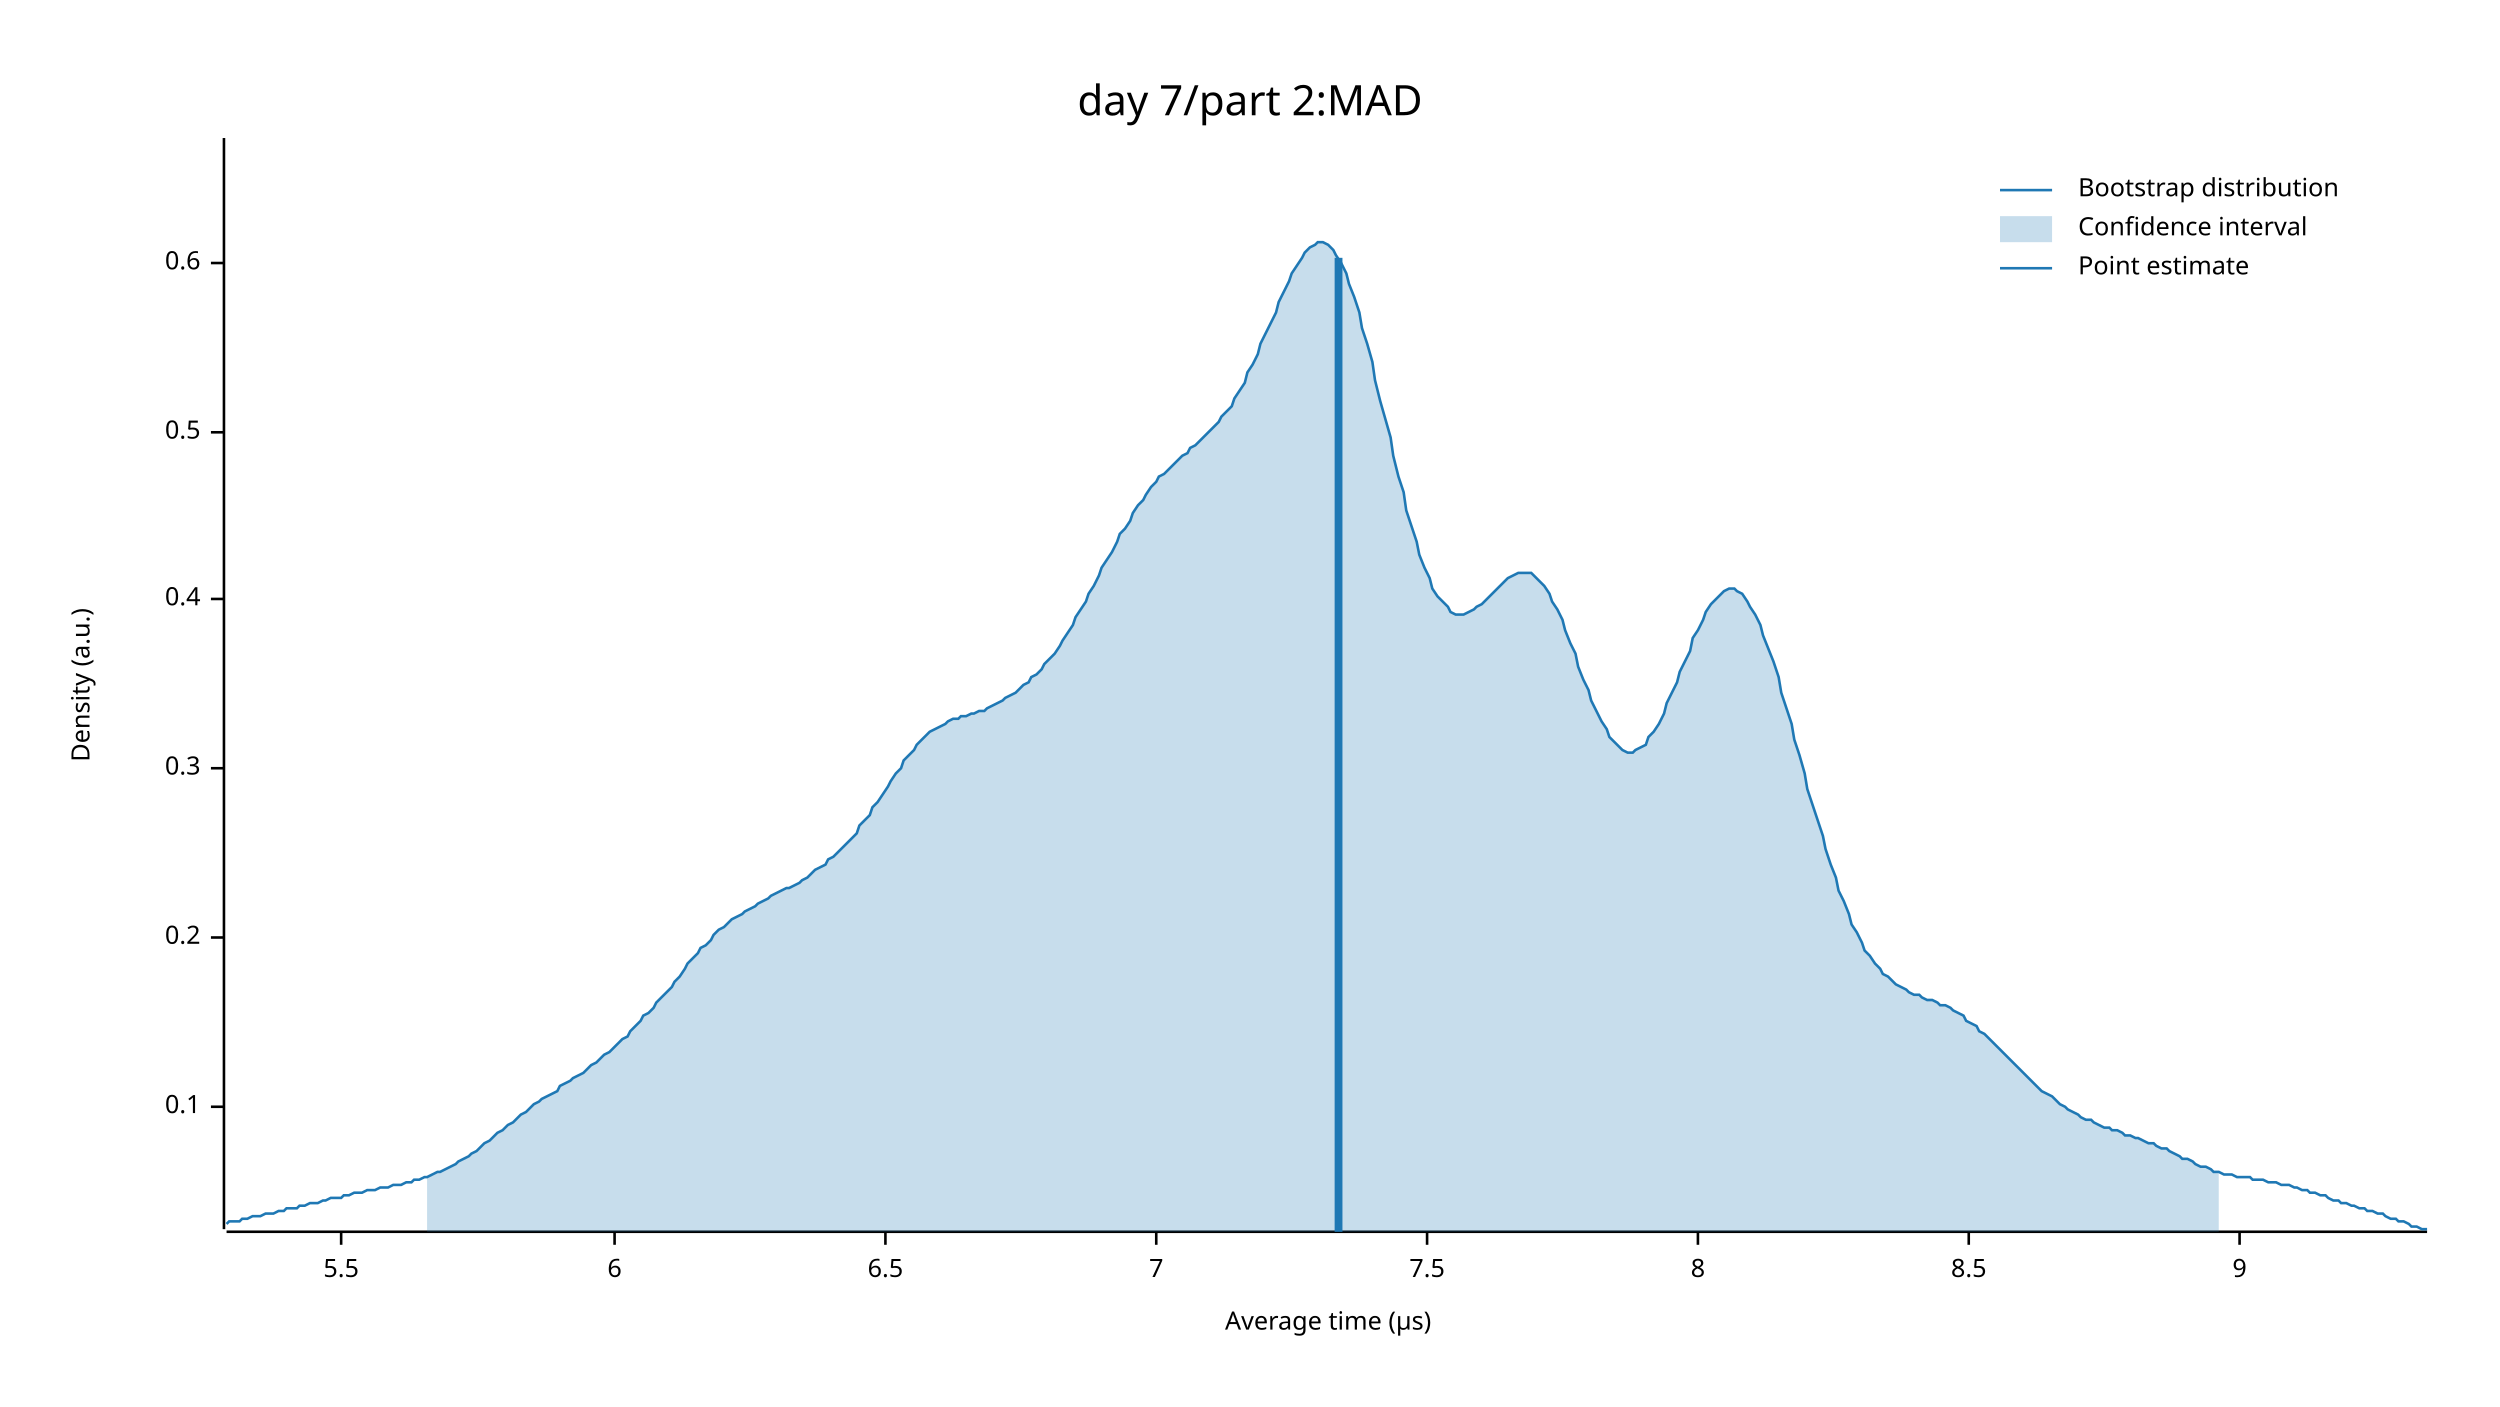
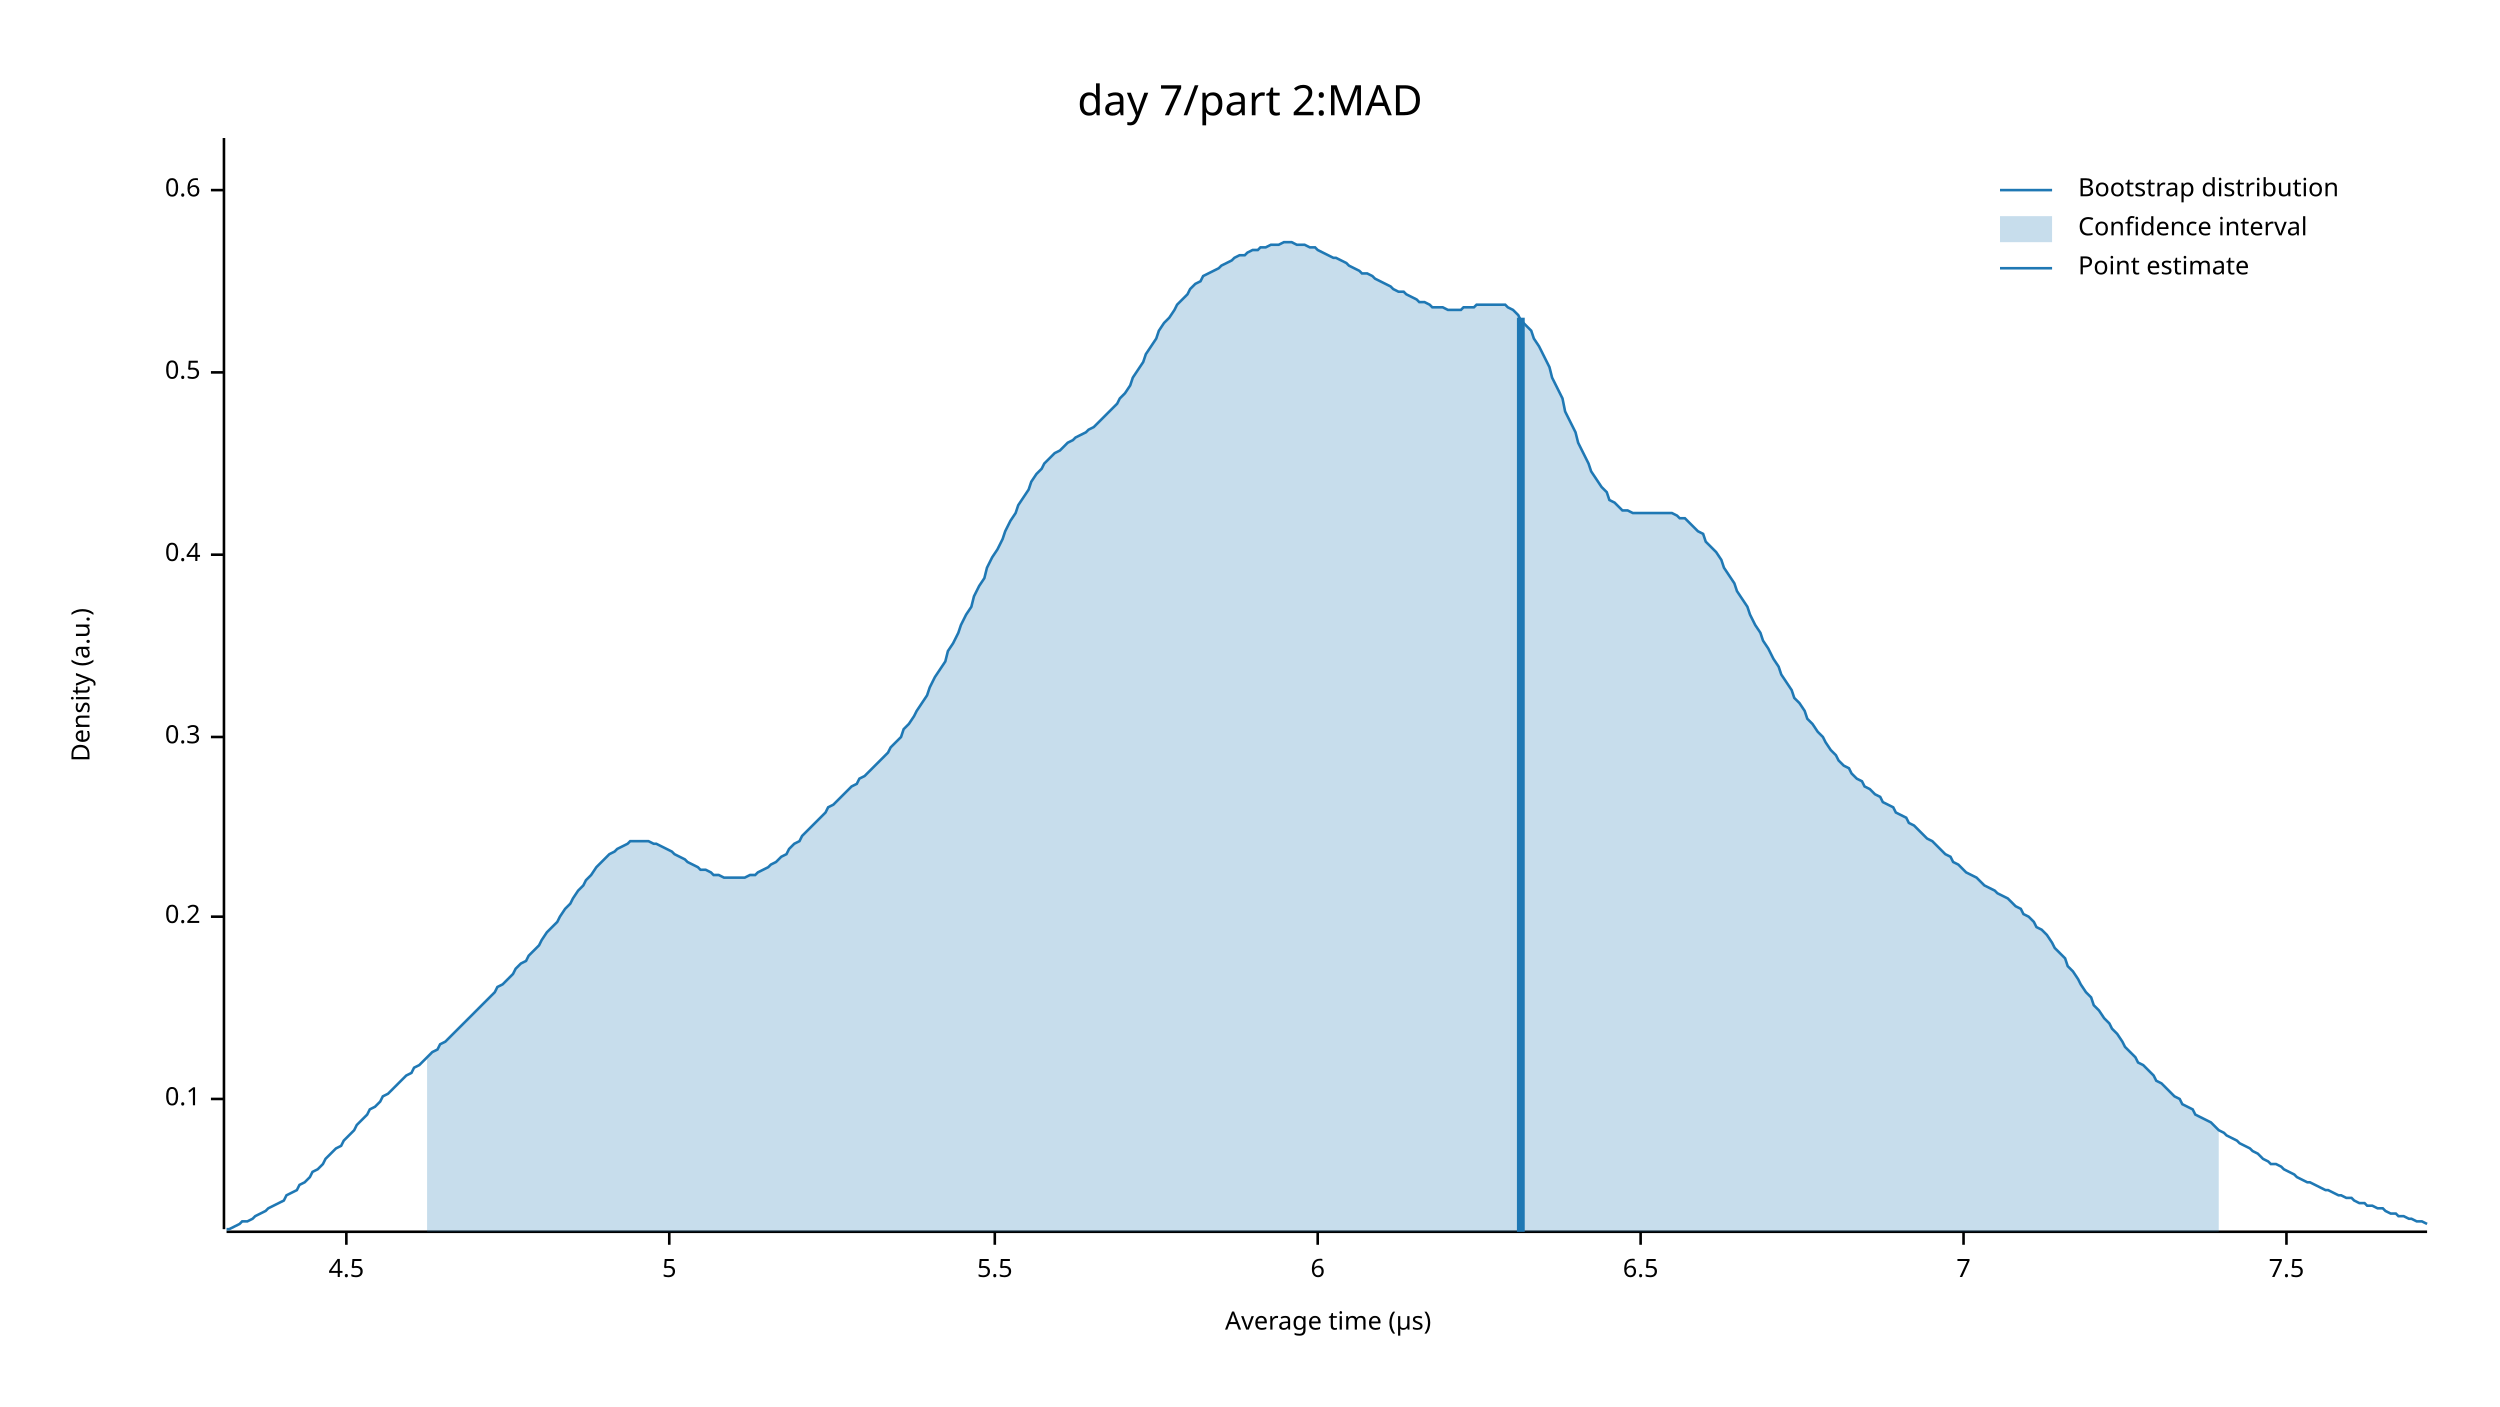
<svg xmlns="http://www.w3.org/2000/svg" width="960" height="540" viewBox="0 0 960 540">
  <text x="480" y="32" dy="0.76em" text-anchor="middle" font-family="sans-serif" font-size="16.129" opacity="1" fill="#000000">
day 7/part 2:MAD
</text>
  <text x="27" y="263" dy="0.76em" text-anchor="middle" font-family="sans-serif" font-size="9.677" opacity="1" fill="#000000" transform="rotate(270, 27, 263)">
Density (a.u.)
</text>
  <text x="510" y="513" dy="-0.5ex" text-anchor="middle" font-family="sans-serif" font-size="9.677" opacity="1" fill="#000000">
Average time (µs)
</text>
  <polyline fill="none" opacity="1" stroke="#000000" stroke-width="1" points="86,53 86,472 " />
-   <text x="77" y="425" dy="0.5ex" text-anchor="end" font-family="sans-serif" font-size="9.677" opacity="1" fill="#000000">
+   <text x="77" y="422" dy="0.5ex" text-anchor="end" font-family="sans-serif" font-size="9.677" opacity="1" fill="#000000">
0.1
</text>
-   <polyline fill="none" opacity="1" stroke="#000000" stroke-width="1" points="81,425 86,425 " />
-   <text x="77" y="360" dy="0.5ex" text-anchor="end" font-family="sans-serif" font-size="9.677" opacity="1" fill="#000000">
+   <polyline fill="none" opacity="1" stroke="#000000" stroke-width="1" points="81,422 86,422 " />
+   <text x="77" y="352" dy="0.5ex" text-anchor="end" font-family="sans-serif" font-size="9.677" opacity="1" fill="#000000">
0.2
</text>
-   <polyline fill="none" opacity="1" stroke="#000000" stroke-width="1" points="81,360 86,360 " />
-   <text x="77" y="295" dy="0.5ex" text-anchor="end" font-family="sans-serif" font-size="9.677" opacity="1" fill="#000000">
+   <polyline fill="none" opacity="1" stroke="#000000" stroke-width="1" points="81,352 86,352 " />
+   <text x="77" y="283" dy="0.5ex" text-anchor="end" font-family="sans-serif" font-size="9.677" opacity="1" fill="#000000">
0.3
</text>
-   <polyline fill="none" opacity="1" stroke="#000000" stroke-width="1" points="81,295 86,295 " />
-   <text x="77" y="230" dy="0.5ex" text-anchor="end" font-family="sans-serif" font-size="9.677" opacity="1" fill="#000000">
+   <polyline fill="none" opacity="1" stroke="#000000" stroke-width="1" points="81,283 86,283 " />
+   <text x="77" y="213" dy="0.5ex" text-anchor="end" font-family="sans-serif" font-size="9.677" opacity="1" fill="#000000">
0.4
</text>
-   <polyline fill="none" opacity="1" stroke="#000000" stroke-width="1" points="81,230 86,230 " />
-   <text x="77" y="166" dy="0.5ex" text-anchor="end" font-family="sans-serif" font-size="9.677" opacity="1" fill="#000000">
+   <polyline fill="none" opacity="1" stroke="#000000" stroke-width="1" points="81,213 86,213 " />
+   <text x="77" y="143" dy="0.5ex" text-anchor="end" font-family="sans-serif" font-size="9.677" opacity="1" fill="#000000">
0.5
</text>
-   <polyline fill="none" opacity="1" stroke="#000000" stroke-width="1" points="81,166 86,166 " />
-   <text x="77" y="101" dy="0.5ex" text-anchor="end" font-family="sans-serif" font-size="9.677" opacity="1" fill="#000000">
+   <polyline fill="none" opacity="1" stroke="#000000" stroke-width="1" points="81,143 86,143 " />
+   <text x="77" y="73" dy="0.5ex" text-anchor="end" font-family="sans-serif" font-size="9.677" opacity="1" fill="#000000">
0.6
</text>
-   <polyline fill="none" opacity="1" stroke="#000000" stroke-width="1" points="81,101 86,101 " />
+   <polyline fill="none" opacity="1" stroke="#000000" stroke-width="1" points="81,73 86,73 " />
  <polyline fill="none" opacity="1" stroke="#000000" stroke-width="1" points="87,473 932,473 " />
-   <text x="131" y="483" dy="0.76em" text-anchor="middle" font-family="sans-serif" font-size="9.677" opacity="1" fill="#000000">
+   <text x="133" y="483" dy="0.76em" text-anchor="middle" font-family="sans-serif" font-size="9.677" opacity="1" fill="#000000">
+ 4.5
+ </text>
+   <polyline fill="none" opacity="1" stroke="#000000" stroke-width="1" points="133,473 133,478 " />
+   <text x="257" y="483" dy="0.76em" text-anchor="middle" font-family="sans-serif" font-size="9.677" opacity="1" fill="#000000">
+ 5
+ </text>
+   <polyline fill="none" opacity="1" stroke="#000000" stroke-width="1" points="257,473 257,478 " />
+   <text x="382" y="483" dy="0.76em" text-anchor="middle" font-family="sans-serif" font-size="9.677" opacity="1" fill="#000000">
5.5
</text>
-   <polyline fill="none" opacity="1" stroke="#000000" stroke-width="1" points="131,473 131,478 " />
-   <text x="236" y="483" dy="0.76em" text-anchor="middle" font-family="sans-serif" font-size="9.677" opacity="1" fill="#000000">
+   <polyline fill="none" opacity="1" stroke="#000000" stroke-width="1" points="382,473 382,478 " />
+   <text x="506" y="483" dy="0.76em" text-anchor="middle" font-family="sans-serif" font-size="9.677" opacity="1" fill="#000000">
6
</text>
-   <polyline fill="none" opacity="1" stroke="#000000" stroke-width="1" points="236,473 236,478 " />
-   <text x="340" y="483" dy="0.76em" text-anchor="middle" font-family="sans-serif" font-size="9.677" opacity="1" fill="#000000">
+   <polyline fill="none" opacity="1" stroke="#000000" stroke-width="1" points="506,473 506,478 " />
+   <text x="630" y="483" dy="0.76em" text-anchor="middle" font-family="sans-serif" font-size="9.677" opacity="1" fill="#000000">
6.5
</text>
-   <polyline fill="none" opacity="1" stroke="#000000" stroke-width="1" points="340,473 340,478 " />
-   <text x="444" y="483" dy="0.76em" text-anchor="middle" font-family="sans-serif" font-size="9.677" opacity="1" fill="#000000">
+   <polyline fill="none" opacity="1" stroke="#000000" stroke-width="1" points="630,473 630,478 " />
+   <text x="754" y="483" dy="0.76em" text-anchor="middle" font-family="sans-serif" font-size="9.677" opacity="1" fill="#000000">
7
</text>
-   <polyline fill="none" opacity="1" stroke="#000000" stroke-width="1" points="444,473 444,478 " />
-   <text x="548" y="483" dy="0.76em" text-anchor="middle" font-family="sans-serif" font-size="9.677" opacity="1" fill="#000000">
+   <polyline fill="none" opacity="1" stroke="#000000" stroke-width="1" points="754,473 754,478 " />
+   <text x="878" y="483" dy="0.76em" text-anchor="middle" font-family="sans-serif" font-size="9.677" opacity="1" fill="#000000">
7.5
</text>
-   <polyline fill="none" opacity="1" stroke="#000000" stroke-width="1" points="548,473 548,478 " />
-   <text x="652" y="483" dy="0.76em" text-anchor="middle" font-family="sans-serif" font-size="9.677" opacity="1" fill="#000000">
- 8
- </text>
-   <polyline fill="none" opacity="1" stroke="#000000" stroke-width="1" points="652,473 652,478 " />
-   <text x="756" y="483" dy="0.76em" text-anchor="middle" font-family="sans-serif" font-size="9.677" opacity="1" fill="#000000">
- 8.5
- </text>
-   <polyline fill="none" opacity="1" stroke="#000000" stroke-width="1" points="756,473 756,478 " />
-   <text x="860" y="483" dy="0.76em" text-anchor="middle" font-family="sans-serif" font-size="9.677" opacity="1" fill="#000000">
- 9
- </text>
-   <polyline fill="none" opacity="1" stroke="#000000" stroke-width="1" points="860,473 860,478 " />
-   <polyline fill="none" opacity="1" stroke="#1F78B4" stroke-width="1" points="87,470 88,469 90,469 92,469 93,468 95,468 97,467 98,467 100,467 102,466 103,466 105,466 107,465 109,465 110,464 112,464 114,464 115,463 117,463 119,462 120,462 122,462 124,461 125,461 127,460 129,460 131,460 132,459 134,459 136,458 137,458 139,458 141,457 142,457 144,457 146,456 147,456 149,456 151,455 153,455 154,455 156,454 158,454 159,453 161,453 163,452 164,452 166,451 168,450 169,450 171,449 173,448 175,447 176,446 178,445 180,444 181,443 183,442 185,440 186,439 188,438 190,436 191,435 193,434 195,432 197,431 198,430 200,428 202,427 203,426 205,424 207,423 208,422 210,421 212,420 214,419 215,417 217,416 219,415 220,414 222,413 224,412 225,411 227,409 229,408 230,407 232,405 234,404 236,402 237,401 239,399 241,398 242,396 244,394 246,392 247,390 249,389 251,387 252,385 254,383 256,381 258,379 259,377 261,375 263,372 264,370 266,368 268,366 269,364 271,363 273,361 274,359 276,357 278,356 280,354 281,353 283,352 285,351 286,350 288,349 290,348 291,347 293,346 295,345 296,344 298,343 300,342 302,341 303,341 305,340 307,339 308,338 310,337 312,335 313,334 315,333 317,332 318,330 320,329 322,327 324,325 325,324 327,322 329,320 330,317 332,315 334,313 335,310 337,308 339,305 341,302 342,300 344,297 346,295 347,292 349,290 351,288 352,286 354,284 356,282 357,281 359,280 361,279 363,278 364,277 366,276 368,276 369,275 371,275 373,274 374,274 376,273 378,273 379,272 381,271 383,270 385,269 386,268 388,267 390,266 391,265 393,263 395,262 396,260 398,259 400,257 401,255 403,253 405,251 407,248 408,246 410,243 412,240 413,237 415,234 417,231 418,228 420,225 422,221 423,218 425,215 427,212 429,208 430,205 432,203 434,200 435,197 437,194 439,192 440,190 442,187 444,185 445,183 447,182 449,180 451,178 452,177 454,175 456,174 457,172 459,171 461,169 462,168 464,166 466,164 468,162 469,160 471,158 473,156 474,153 476,150 478,147 479,143 481,140 483,136 484,132 486,128 488,124 490,120 491,116 493,112 495,108 496,105 498,102 500,99 501,97 503,95 505,94 506,93 508,93 510,94 512,96 513,98 515,101 517,105 518,109 520,114 522,120 523,126 525,132 527,139 528,146 530,154 532,161 534,168 535,175 537,183 539,189 540,196 542,202 544,208 545,213 547,218 549,222 550,226 552,229 554,231 556,233 557,235 559,236 561,236 562,236 564,235 566,234 567,233 569,232 571,230 573,228 574,227 576,225 578,223 579,222 581,221 583,220 584,220 586,220 588,220 589,221 591,223 593,225 595,228 596,231 598,234 600,238 601,242 603,247 605,251 606,256 608,261 610,265 611,269 613,273 615,277 617,280 618,283 620,285 622,287 623,288 625,289 627,289 628,288 630,287 632,286 633,283 635,281 637,278 639,274 640,270 642,266 644,262 645,258 647,254 649,250 650,245 652,242 654,238 655,235 657,232 659,230 661,228 662,227 664,226 666,226 667,227 669,228 671,231 672,233 674,236 676,240 677,244 679,249 681,254 683,260 684,266 686,272 688,278 689,284 691,290 693,297 694,303 696,309 698,315 700,321 701,326 703,332 705,337 706,342 708,346 710,351 711,355 713,358 715,362 716,365 718,367 720,370 722,372 723,374 725,375 727,377 728,378 730,379 732,380 733,381 735,382 737,382 738,383 740,384 742,384 744,385 745,386 747,386 749,387 750,388 752,389 754,390 755,392 757,393 759,394 760,396 762,397 764,399 766,401 767,402 769,404 771,406 772,407 774,409 776,411 777,412 779,414 781,416 782,417 784,419 786,420 788,421 789,422 791,424 793,425 794,426 796,427 798,428 799,429 801,430 803,430 804,431 806,432 808,433 810,433 811,434 813,434 815,435 816,436 818,436 820,437 821,437 823,438 825,439 827,439 828,440 830,441 832,441 833,442 835,443 837,444 838,445 840,445 842,446 843,447 845,448 847,448 849,449 850,450 852,450 854,451 855,451 857,451 859,452 860,452 862,452 864,452 865,453 867,453 869,453 871,454 872,454 874,454 876,455 877,455 879,455 881,456 882,456 884,457 886,457 887,458 889,458 891,459 893,459 894,460 896,461 898,461 899,462 901,462 903,463 904,463 906,464 908,464 909,465 911,465 913,466 915,466 916,467 918,468 920,468 921,469 923,469 925,470 926,471 928,471 930,472 932,472 " />
-   <polygon opacity="0.25" fill="#1F78B4" points="164,452 166,451 168,450 169,450 171,449 173,448 175,447 176,446 178,445 180,444 181,443 183,442 185,440 186,439 188,438 190,436 191,435 193,434 195,432 197,431 198,430 200,428 202,427 203,426 205,424 207,423 208,422 210,421 212,420 214,419 215,417 217,416 219,415 220,414 222,413 224,412 225,411 227,409 229,408 230,407 232,405 234,404 236,402 237,401 239,399 241,398 242,396 244,394 246,392 247,390 249,389 251,387 252,385 254,383 256,381 258,379 259,377 261,375 263,372 264,370 266,368 268,366 269,364 271,363 273,361 274,359 276,357 278,356 280,354 281,353 283,352 285,351 286,350 288,349 290,348 291,347 293,346 295,345 296,344 298,343 300,342 302,341 303,341 305,340 307,339 308,338 310,337 312,335 313,334 315,333 317,332 318,330 320,329 322,327 324,325 325,324 327,322 329,320 330,317 332,315 334,313 335,310 337,308 339,305 341,302 342,300 344,297 346,295 347,292 349,290 351,288 352,286 354,284 356,282 357,281 359,280 361,279 363,278 364,277 366,276 368,276 369,275 371,275 373,274 374,274 376,273 378,273 379,272 381,271 383,270 385,269 386,268 388,267 390,266 391,265 393,263 395,262 396,260 398,259 400,257 401,255 403,253 405,251 407,248 408,246 410,243 412,240 413,237 415,234 417,231 418,228 420,225 422,221 423,218 425,215 427,212 429,208 430,205 432,203 434,200 435,197 437,194 439,192 440,190 442,187 444,185 445,183 447,182 449,180 451,178 452,177 454,175 456,174 457,172 459,171 461,169 462,168 464,166 466,164 468,162 469,160 471,158 473,156 474,153 476,150 478,147 479,143 481,140 483,136 484,132 486,128 488,124 490,120 491,116 493,112 495,108 496,105 498,102 500,99 501,97 503,95 505,94 506,93 508,93 510,94 512,96 513,98 515,101 517,105 518,109 520,114 522,120 523,126 525,132 527,139 528,146 530,154 532,161 534,168 535,175 537,183 539,189 540,196 542,202 544,208 545,213 547,218 549,222 550,226 552,229 554,231 556,233 557,235 559,236 561,236 562,236 564,235 566,234 567,233 569,232 571,230 573,228 574,227 576,225 578,223 579,222 581,221 583,220 584,220 586,220 588,220 589,221 591,223 593,225 595,228 596,231 598,234 600,238 601,242 603,247 605,251 606,256 608,261 610,265 611,269 613,273 615,277 617,280 618,283 620,285 622,287 623,288 625,289 627,289 628,288 630,287 632,286 633,283 635,281 637,278 639,274 640,270 642,266 644,262 645,258 647,254 649,250 650,245 652,242 654,238 655,235 657,232 659,230 661,228 662,227 664,226 666,226 667,227 669,228 671,231 672,233 674,236 676,240 677,244 679,249 681,254 683,260 684,266 686,272 688,278 689,284 691,290 693,297 694,303 696,309 698,315 700,321 701,326 703,332 705,337 706,342 708,346 710,351 711,355 713,358 715,362 716,365 718,367 720,370 722,372 723,374 725,375 727,377 728,378 730,379 732,380 733,381 735,382 737,382 738,383 740,384 742,384 744,385 745,386 747,386 749,387 750,388 752,389 754,390 755,392 757,393 759,394 760,396 762,397 764,399 766,401 767,402 769,404 771,406 772,407 774,409 776,411 777,412 779,414 781,416 782,417 784,419 786,420 788,421 789,422 791,424 793,425 794,426 796,427 798,428 799,429 801,430 803,430 804,431 806,432 808,433 810,433 811,434 813,434 815,435 816,436 818,436 820,437 821,437 823,438 825,439 827,439 828,440 830,441 832,441 833,442 835,443 837,444 838,445 840,445 842,446 843,447 845,448 847,448 849,449 850,450 852,450 852,473 164,473 " />
-   <polyline fill="none" opacity="1" stroke="#1F78B4" stroke-width="3" points="514,473 514,99 " />
+   <polyline fill="none" opacity="1" stroke="#000000" stroke-width="1" points="878,473 878,478 " />
+   <polyline fill="none" opacity="1" stroke="#1F78B4" stroke-width="1" points="87,472 88,472 90,471 92,470 93,469 95,469 97,468 98,467 100,466 102,465 103,464 105,463 107,462 109,461 110,459 112,458 114,457 115,455 117,454 119,452 120,450 122,449 124,447 125,445 127,443 129,441 131,440 132,438 134,436 136,434 137,432 139,430 141,428 142,426 144,425 146,423 147,421 149,420 151,418 153,416 154,415 156,413 158,412 159,410 161,409 163,407 164,406 166,404 168,403 169,401 171,400 173,398 175,396 176,395 178,393 180,391 181,390 183,388 185,386 186,385 188,383 190,381 191,379 193,378 195,376 197,374 198,372 200,370 202,369 203,367 205,365 207,363 208,361 210,358 212,356 214,354 215,352 217,349 219,347 220,345 222,342 224,340 225,338 227,336 229,333 230,332 232,330 234,328 236,327 237,326 239,325 241,324 242,323 244,323 246,323 247,323 249,323 251,324 252,324 254,325 256,326 258,327 259,328 261,329 263,330 264,331 266,332 268,333 269,334 271,334 273,335 274,336 276,336 278,337 280,337 281,337 283,337 285,337 286,337 288,336 290,336 291,335 293,334 295,333 296,332 298,331 300,329 302,328 303,326 305,324 307,323 308,321 310,319 312,317 313,316 315,314 317,312 318,310 320,309 322,307 324,305 325,304 327,302 329,301 330,299 332,298 334,296 335,295 337,293 339,291 341,289 342,287 344,285 346,283 347,280 349,278 351,275 352,273 354,270 356,267 357,264 359,260 361,257 363,254 364,250 366,247 368,243 369,240 371,236 373,233 374,229 376,225 378,222 379,218 381,214 383,211 385,207 386,204 388,200 390,197 391,194 393,191 395,188 396,185 398,182 400,180 401,178 403,176 405,174 407,173 408,172 410,170 412,169 413,168 415,167 417,166 418,165 420,164 422,162 423,161 425,159 427,157 429,155 430,153 432,151 434,148 435,145 437,142 439,139 440,136 442,133 444,130 445,127 447,124 449,122 451,119 452,117 454,115 456,113 457,111 459,109 461,108 462,106 464,105 466,104 468,103 469,102 471,101 473,100 474,99 476,98 478,98 479,97 481,96 483,96 484,95 486,95 488,94 490,94 491,94 493,93 495,93 496,93 498,94 500,94 501,94 503,95 505,95 506,96 508,97 510,98 512,99 513,99 515,100 517,101 518,102 520,103 522,104 523,105 525,105 527,106 528,107 530,108 532,109 534,110 535,111 537,112 539,112 540,113 542,114 544,115 545,116 547,116 549,117 550,118 552,118 554,118 556,119 557,119 559,119 561,119 562,118 564,118 566,118 567,117 569,117 571,117 573,117 574,117 576,117 578,117 579,118 581,119 583,121 584,123 586,125 588,127 589,130 591,133 593,137 595,141 596,145 598,149 600,153 601,158 603,162 605,166 606,170 608,174 610,178 611,181 613,184 615,187 617,189 618,192 620,193 622,195 623,196 625,196 627,197 628,197 630,197 632,197 633,197 635,197 637,197 639,197 640,197 642,197 644,198 645,199 647,199 649,201 650,202 652,204 654,205 655,208 657,210 659,212 661,215 662,218 664,221 666,224 667,227 669,230 671,233 672,236 674,240 676,243 677,246 679,249 681,253 683,256 684,259 686,262 688,265 689,268 691,270 693,273 694,276 696,278 698,281 700,283 701,285 703,288 705,290 706,292 708,294 710,295 711,297 713,299 715,300 716,302 718,303 720,305 722,306 723,308 725,309 727,310 728,312 730,313 732,314 733,316 735,317 737,319 738,320 740,322 742,323 744,325 745,326 747,328 749,329 750,331 752,332 754,334 755,335 757,336 759,337 760,338 762,340 764,341 766,342 767,343 769,344 771,345 772,346 774,348 776,349 777,351 779,352 781,354 782,356 784,357 786,359 788,362 789,364 791,366 793,368 794,371 796,373 798,376 799,378 801,381 803,383 804,386 806,388 808,391 810,393 811,395 813,397 815,400 816,402 818,404 820,406 821,408 823,409 825,411 827,413 828,415 830,416 832,418 833,419 835,421 837,422 838,424 840,425 842,426 843,428 845,429 847,430 849,431 850,432 852,434 854,435 855,436 857,437 859,438 860,439 862,440 864,441 865,442 867,443 869,445 871,446 872,447 874,447 876,448 877,449 879,450 881,451 882,452 884,453 886,454 887,454 889,455 891,456 893,457 894,457 896,458 898,459 899,459 901,460 903,460 904,461 906,462 908,462 909,463 911,463 913,464 915,464 916,465 918,466 920,466 921,467 923,467 925,468 926,468 928,469 930,469 932,470 " />
+   <polygon opacity="0.25" fill="#1F78B4" points="164,406 166,404 168,403 169,401 171,400 173,398 175,396 176,395 178,393 180,391 181,390 183,388 185,386 186,385 188,383 190,381 191,379 193,378 195,376 197,374 198,372 200,370 202,369 203,367 205,365 207,363 208,361 210,358 212,356 214,354 215,352 217,349 219,347 220,345 222,342 224,340 225,338 227,336 229,333 230,332 232,330 234,328 236,327 237,326 239,325 241,324 242,323 244,323 246,323 247,323 249,323 251,324 252,324 254,325 256,326 258,327 259,328 261,329 263,330 264,331 266,332 268,333 269,334 271,334 273,335 274,336 276,336 278,337 280,337 281,337 283,337 285,337 286,337 288,336 290,336 291,335 293,334 295,333 296,332 298,331 300,329 302,328 303,326 305,324 307,323 308,321 310,319 312,317 313,316 315,314 317,312 318,310 320,309 322,307 324,305 325,304 327,302 329,301 330,299 332,298 334,296 335,295 337,293 339,291 341,289 342,287 344,285 346,283 347,280 349,278 351,275 352,273 354,270 356,267 357,264 359,260 361,257 363,254 364,250 366,247 368,243 369,240 371,236 373,233 374,229 376,225 378,222 379,218 381,214 383,211 385,207 386,204 388,200 390,197 391,194 393,191 395,188 396,185 398,182 400,180 401,178 403,176 405,174 407,173 408,172 410,170 412,169 413,168 415,167 417,166 418,165 420,164 422,162 423,161 425,159 427,157 429,155 430,153 432,151 434,148 435,145 437,142 439,139 440,136 442,133 444,130 445,127 447,124 449,122 451,119 452,117 454,115 456,113 457,111 459,109 461,108 462,106 464,105 466,104 468,103 469,102 471,101 473,100 474,99 476,98 478,98 479,97 481,96 483,96 484,95 486,95 488,94 490,94 491,94 493,93 495,93 496,93 498,94 500,94 501,94 503,95 505,95 506,96 508,97 510,98 512,99 513,99 515,100 517,101 518,102 520,103 522,104 523,105 525,105 527,106 528,107 530,108 532,109 534,110 535,111 537,112 539,112 540,113 542,114 544,115 545,116 547,116 549,117 550,118 552,118 554,118 556,119 557,119 559,119 561,119 562,118 564,118 566,118 567,117 569,117 571,117 573,117 574,117 576,117 578,117 579,118 581,119 583,121 584,123 586,125 588,127 589,130 591,133 593,137 595,141 596,145 598,149 600,153 601,158 603,162 605,166 606,170 608,174 610,178 611,181 613,184 615,187 617,189 618,192 620,193 622,195 623,196 625,196 627,197 628,197 630,197 632,197 633,197 635,197 637,197 639,197 640,197 642,197 644,198 645,199 647,199 649,201 650,202 652,204 654,205 655,208 657,210 659,212 661,215 662,218 664,221 666,224 667,227 669,230 671,233 672,236 674,240 676,243 677,246 679,249 681,253 683,256 684,259 686,262 688,265 689,268 691,270 693,273 694,276 696,278 698,281 700,283 701,285 703,288 705,290 706,292 708,294 710,295 711,297 713,299 715,300 716,302 718,303 720,305 722,306 723,308 725,309 727,310 728,312 730,313 732,314 733,316 735,317 737,319 738,320 740,322 742,323 744,325 745,326 747,328 749,329 750,331 752,332 754,334 755,335 757,336 759,337 760,338 762,340 764,341 766,342 767,343 769,344 771,345 772,346 774,348 776,349 777,351 779,352 781,354 782,356 784,357 786,359 788,362 789,364 791,366 793,368 794,371 796,373 798,376 799,378 801,381 803,383 804,386 806,388 808,391 810,393 811,395 813,397 815,400 816,402 818,404 820,406 821,408 823,409 825,411 827,413 828,415 830,416 832,418 833,419 835,421 837,422 838,424 840,425 842,426 843,428 845,429 847,430 849,431 850,432 852,434 852,473 164,473 " />
+   <polyline fill="none" opacity="1" stroke="#1F78B4" stroke-width="3" points="584,473 584,122 " />
  <text x="798" y="68" dy="0.76em" text-anchor="start" font-family="sans-serif" font-size="9.677" opacity="1" fill="#000000">
Bootstrap distribution
</text>
  <text x="798" y="83" dy="0.76em" text-anchor="start" font-family="sans-serif" font-size="9.677" opacity="1" fill="#000000">
Confidence interval
</text>
  <text x="798" y="98" dy="0.76em" text-anchor="start" font-family="sans-serif" font-size="9.677" opacity="1" fill="#000000">
Point estimate
</text>
  <polyline fill="none" opacity="1" stroke="#1F78B4" stroke-width="1" points="768,73 788,73 " />
  <rect x="768" y="83" width="20" height="10" opacity="0.25" fill="#1F78B4" stroke="none" />
  <polyline fill="none" opacity="1" stroke="#1F78B4" stroke-width="1" points="768,103 788,103 " />
</svg>
